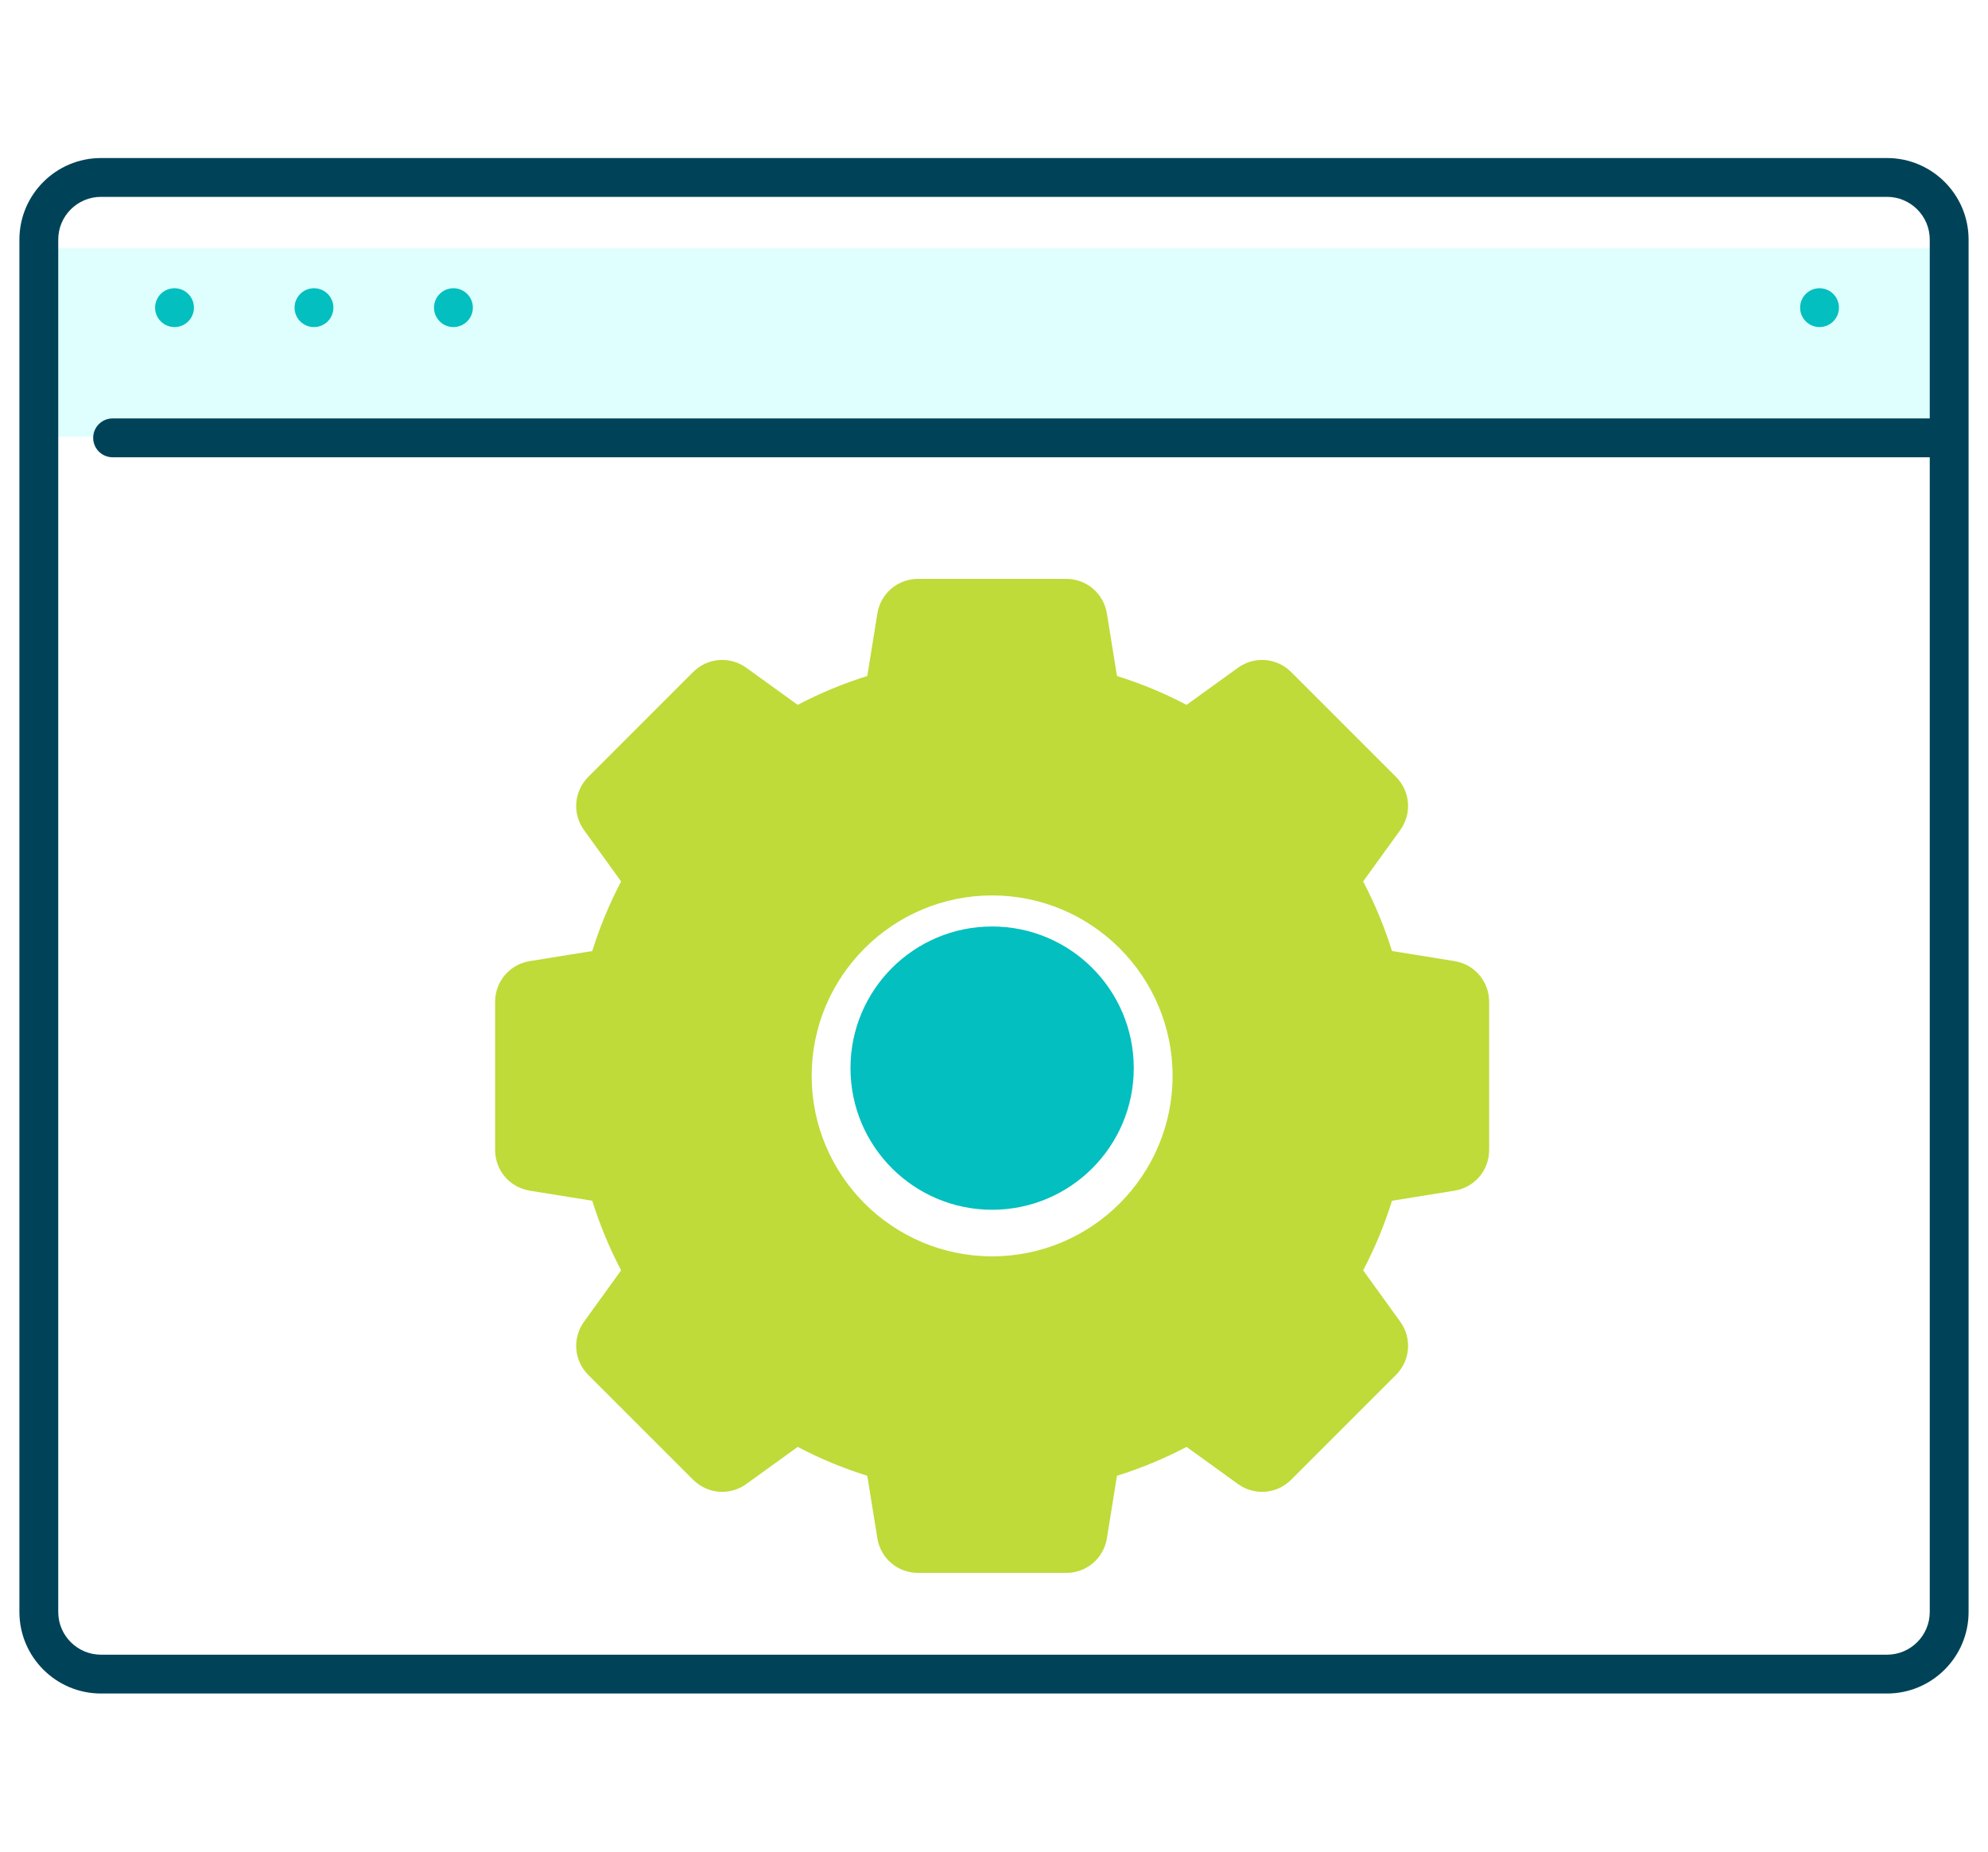
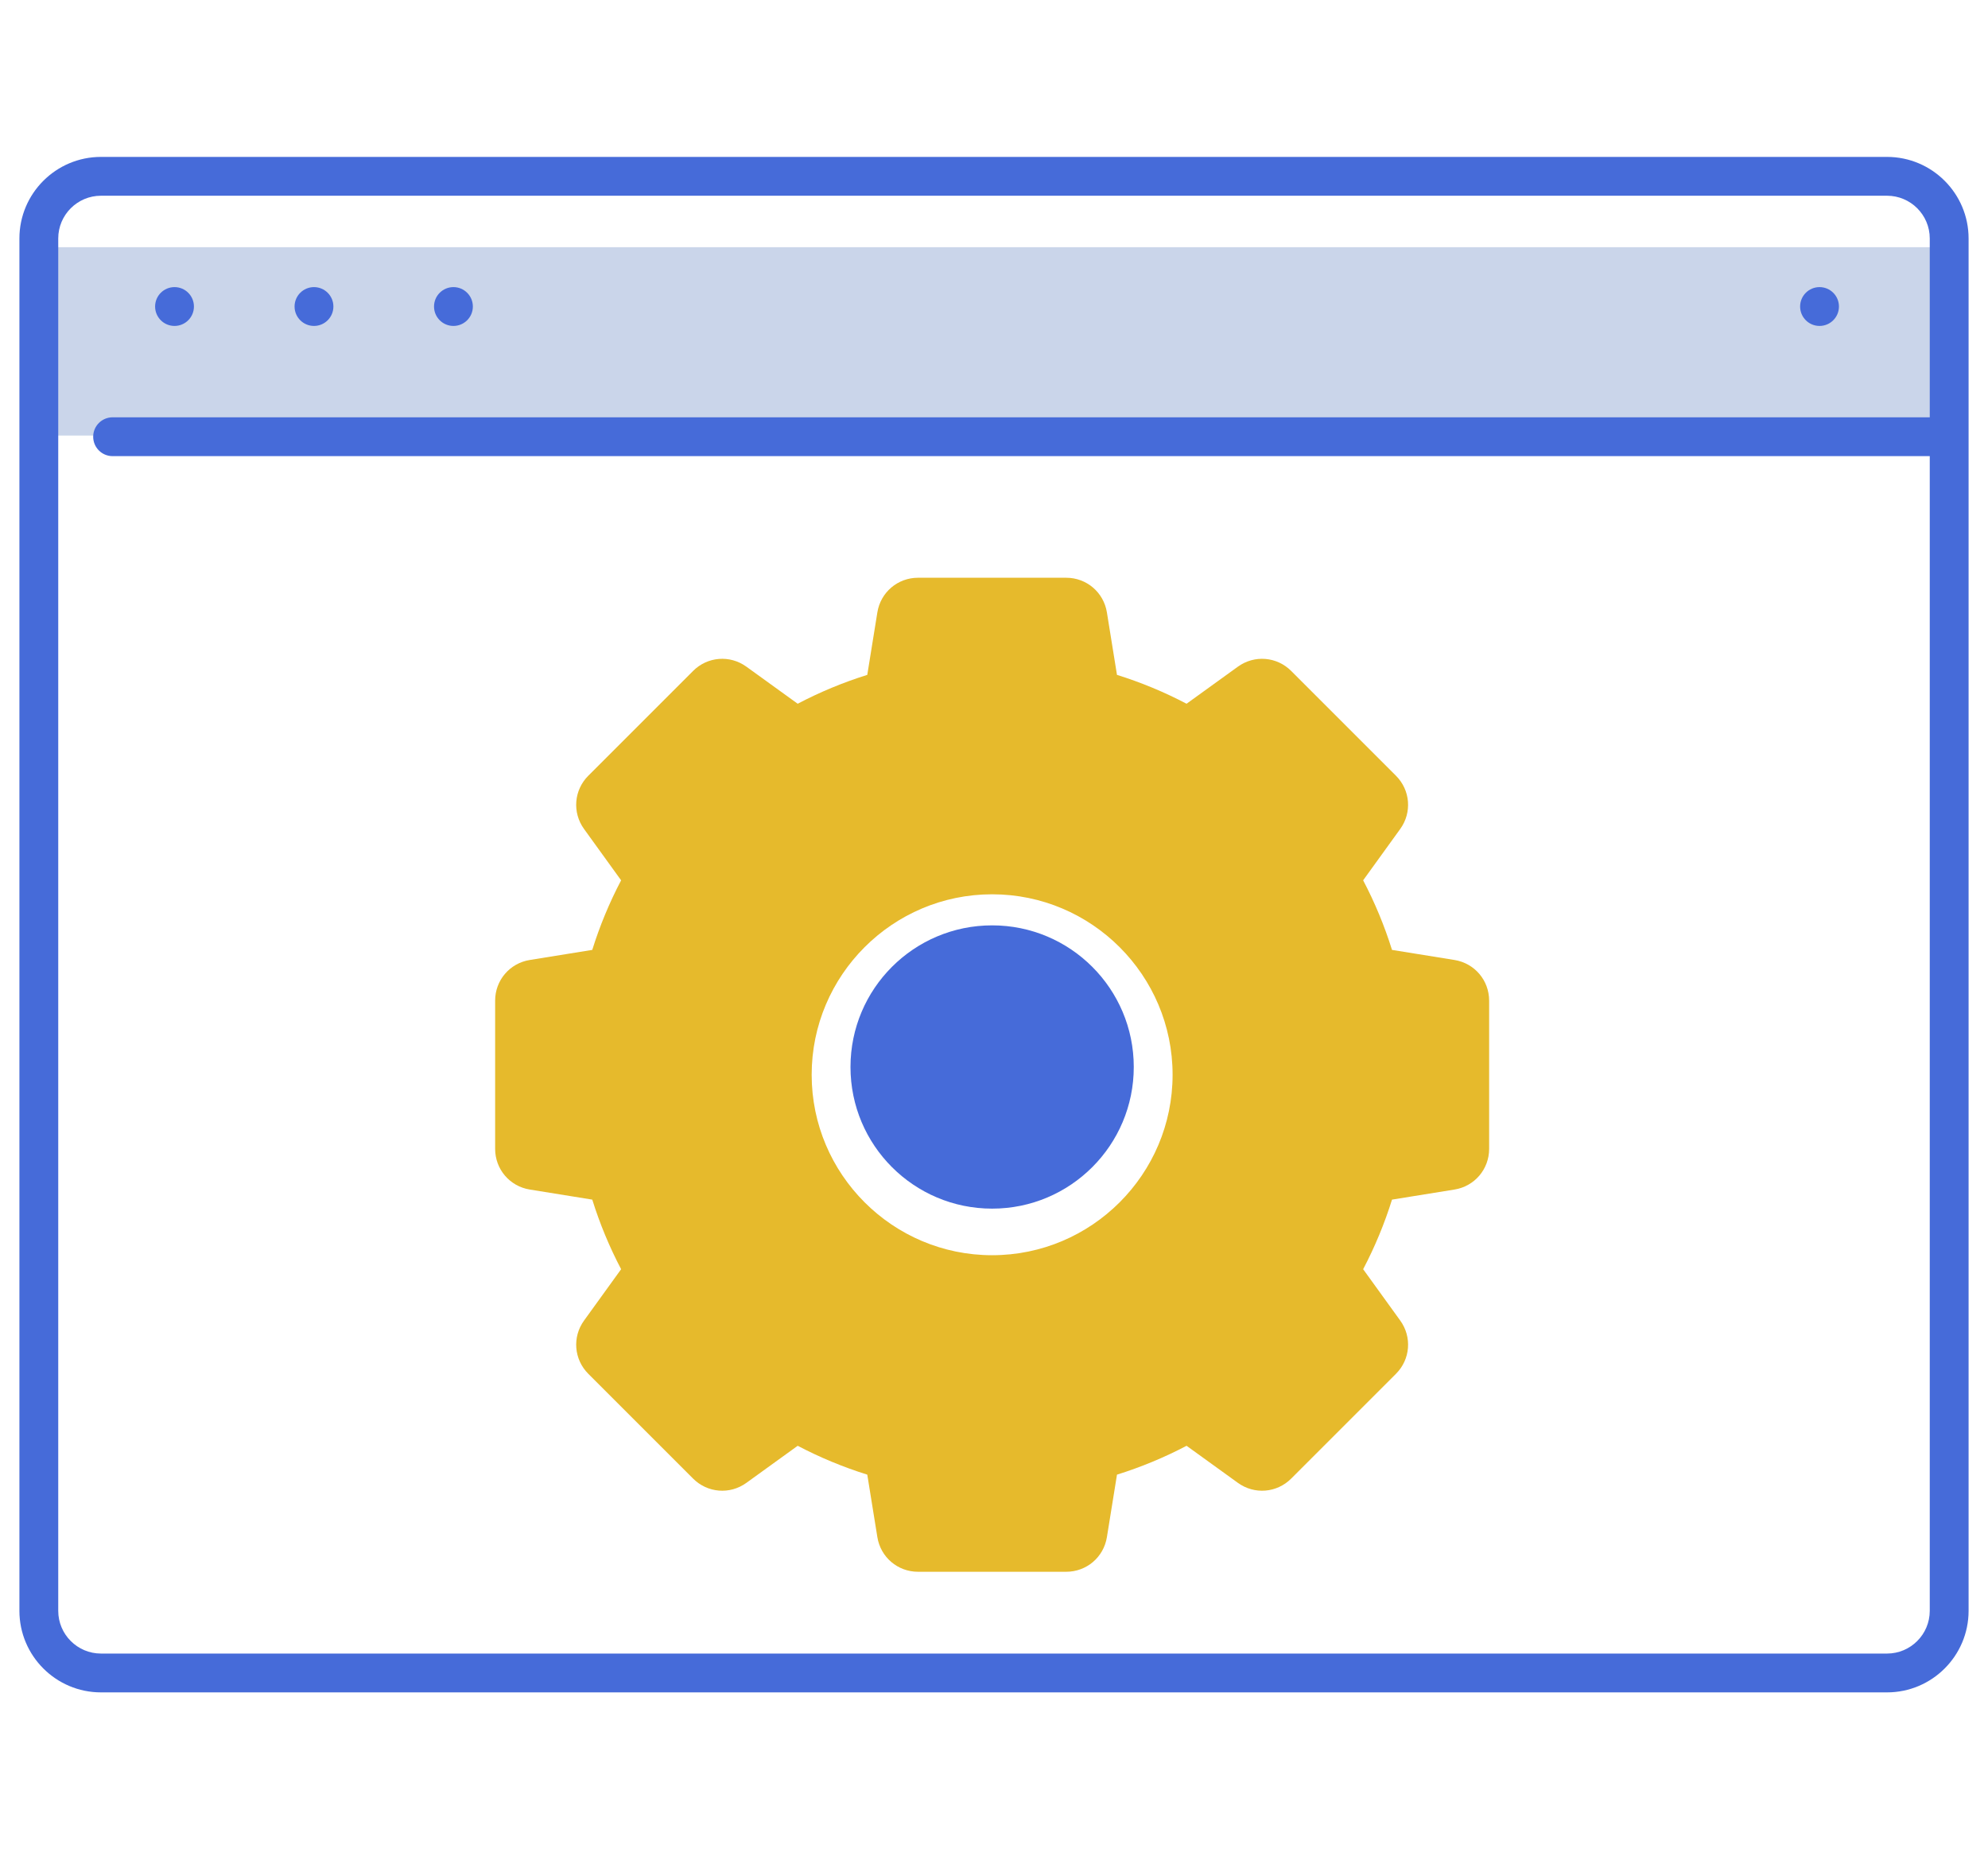
- <svg xmlns="http://www.w3.org/2000/svg" version="1.1" id="Layer_1" x="0px" y="0px" width="612px" height="570px" viewBox="0 111 612 570" enable-background="new 0 111 612 570" xml:space="preserve">
+ <svg xmlns="http://www.w3.org/2000/svg" version="1.1" id="Layer_1" x="0px" y="0px" width="612px" height="570px" viewBox="0 0 612 570" enable-background="new 0 0 612 570" xml:space="preserve">
  <g id="Layer_1_1_">
</g>
  <g id="Layer_3" display="none">
</g>
  <g id="Layer_5" display="none">
</g>
  <g id="Layer_4">
    <g>
-       <rect x="9.295" y="187.453" fill="#DEFFFE" width="592.259" height="57.981" />
+       <rect x="9.295" y="76.105" fill="#CAD5EA" width="592.259" height="57.981" />
      <g>
-         <circle fill="#04BFBF" cx="53.725" cy="205.711" r="5.977" />
-         <circle fill="#04BFBF" cx="96.658" cy="205.711" r="5.977" />
-         <circle fill="#04BFBF" cx="139.591" cy="205.711" r="5.977" />
-         <circle fill="#04BFBF" cx="560.138" cy="205.711" r="5.977" />
+         <circle fill="#466BD9" cx="53.725" cy="94.363" r="5.977" />
+         <circle fill="#466BD9" cx="96.658" cy="94.363" r="5.977" />
+         <circle fill="#466BD9" cx="139.591" cy="94.363" r="5.977" />
+         <circle fill="#466BD9" cx="560.138" cy="94.363" r="5.977" />
      </g>
      <g>
        <g>
-           <path fill="#004358" d="M580.922,159.652H31.078c-13.84,0-25.102,11.261-25.102,25.102v422.492      c0,13.841,11.261,25.102,25.102,25.102h549.844c13.841,0,25.102-11.261,25.102-25.102V184.753      C606.023,170.913,594.763,159.652,580.922,159.652z M580.922,620.395H31.078c-7.25,0-13.148-5.898-13.148-13.148V184.753      c0-7.25,5.899-13.148,13.148-13.148h549.844c7.25,0,13.148,5.899,13.148,13.148v55.063H34.664c-3.301,0-5.977,2.675-5.977,5.977      s2.675,5.977,5.977,5.977H594.07v355.475C594.07,614.496,588.172,620.395,580.922,620.395z" />
+           <path fill="#466BD9" d="M580.922,48.304H31.078c-13.84,0-25.102,11.261-25.102,25.102v422.492      C5.976,509.739,17.237,521,31.078,521h549.844c13.841,0,25.103-11.261,25.103-25.102V73.405      C606.023,59.565,594.763,48.304,580.922,48.304z M580.922,509.048H31.078c-7.25,0-13.148-5.898-13.148-13.148V73.405      c0-7.25,5.899-13.148,13.148-13.148h549.844c7.25,0,13.148,5.899,13.148,13.148v55.063H34.664c-3.301,0-5.977,2.675-5.977,5.977      c0,3.302,2.675,5.977,5.977,5.977H594.07v355.475C594.07,503.148,588.172,509.048,580.922,509.048z" />
        </g>
      </g>
    </g>
  </g>
-   <path fill="#BEDB39" d="M447.764,406.879l-19.241-3.104c-2.302-7.379-5.279-14.558-8.882-21.421l11.416-15.809  c3.663-5.072,3.11-11.964-1.313-16.388l-32.264-32.265c-4.424-4.424-11.317-4.975-16.389-1.315l-15.81,11.418  c-6.863-3.604-14.041-6.581-21.421-8.884l-3.104-19.242c-0.997-6.176-6.262-10.659-12.518-10.659H282.61  c-6.256,0-11.521,4.482-12.517,10.66l-3.104,19.241c-7.38,2.303-14.558,5.28-21.42,8.884l-15.809-11.418  c-5.073-3.662-11.965-3.11-16.389,1.315l-32.266,32.266c-4.424,4.424-4.976,11.316-1.313,16.389l11.416,15.808  c-3.604,6.863-6.58,14.041-8.883,21.421l-19.241,3.104c-6.176,0.997-10.658,6.261-10.658,12.519v45.63  c0,6.256,4.482,11.521,10.66,12.519l19.241,3.104c2.304,7.381,5.28,14.559,8.884,21.422l-11.417,15.809  c-3.663,5.072-3.11,11.965,1.313,16.389l32.265,32.265c4.424,4.424,11.317,4.978,16.389,1.315l15.809-11.418  c6.863,3.603,14.042,6.578,21.42,8.883l3.104,19.242c0.997,6.177,6.261,10.659,12.517,10.659h45.628  c6.256,0,11.521-4.482,12.518-10.66l3.104-19.241c7.38-2.305,14.558-5.28,21.421-8.883l15.81,11.418  c5.074,3.662,11.965,3.109,16.389-1.315l32.265-32.265c4.424-4.424,4.977-11.316,1.314-16.39l-11.417-15.808  c3.604-6.863,6.58-14.041,8.884-21.422l19.241-3.104c6.176-0.997,10.658-6.262,10.658-12.519v-45.63  C458.424,413.14,453.941,407.875,447.764,406.879z M305.424,497.766c-30.632,0-55.555-24.922-55.555-55.555  s24.921-55.555,55.555-55.555c30.633,0,55.555,24.922,55.555,55.555S336.057,497.766,305.424,497.766z" />
-   <ellipse fill="#04BFBF" cx="305.424" cy="439.823" rx="43.603" ry="43.603" />
+   <path fill="#E6BA2C" d="M447.764,295.531l-19.24-3.104c-2.303-7.379-5.279-14.559-8.883-21.422l11.416-15.809  c3.663-5.072,3.11-11.964-1.313-16.388l-32.264-32.265c-4.425-4.425-11.317-4.976-16.39-1.315l-15.81,11.418  c-6.863-3.604-14.041-6.581-21.421-8.884l-3.104-19.242c-0.997-6.176-6.262-10.659-12.518-10.659H282.61  c-6.256,0-11.521,4.481-12.517,10.66l-3.104,19.241c-7.38,2.303-14.558,5.279-21.42,8.884l-15.809-11.418  c-5.073-3.662-11.965-3.11-16.389,1.315l-32.266,32.266c-4.424,4.424-4.976,11.316-1.313,16.389l11.416,15.809  c-3.604,6.863-6.58,14.041-8.883,21.42l-19.241,3.104c-6.176,0.997-10.658,6.261-10.658,12.519v45.631  c0,6.256,4.482,11.521,10.66,12.519l19.241,3.104c2.304,7.381,5.28,14.559,8.884,21.422l-11.417,15.809  c-3.663,5.072-3.11,11.965,1.313,16.39l32.265,32.265c4.424,4.424,11.317,4.978,16.389,1.315l15.809-11.419  c6.863,3.604,14.042,6.578,21.42,8.884l3.104,19.241c0.997,6.178,6.261,10.659,12.517,10.659h45.628  c6.256,0,11.521-4.481,12.518-10.66l3.104-19.24c7.38-2.306,14.558-5.28,21.421-8.884l15.81,11.419  c5.074,3.661,11.965,3.108,16.39-1.315l32.265-32.265c4.424-4.425,4.977-11.316,1.313-16.391l-11.417-15.808  c3.604-6.863,6.58-14.041,8.885-21.422l19.24-3.104c6.177-0.997,10.658-6.262,10.658-12.519v-45.631  C458.424,301.793,453.941,296.527,447.764,295.531z M305.424,386.418c-30.632,0-55.555-24.922-55.555-55.555  s24.921-55.555,55.555-55.555c30.633,0,55.555,24.922,55.555,55.555S336.057,386.418,305.424,386.418z" />
+   <ellipse fill="#466BD9" cx="305.424" cy="328.476" rx="43.603" ry="43.603" />
</svg>
